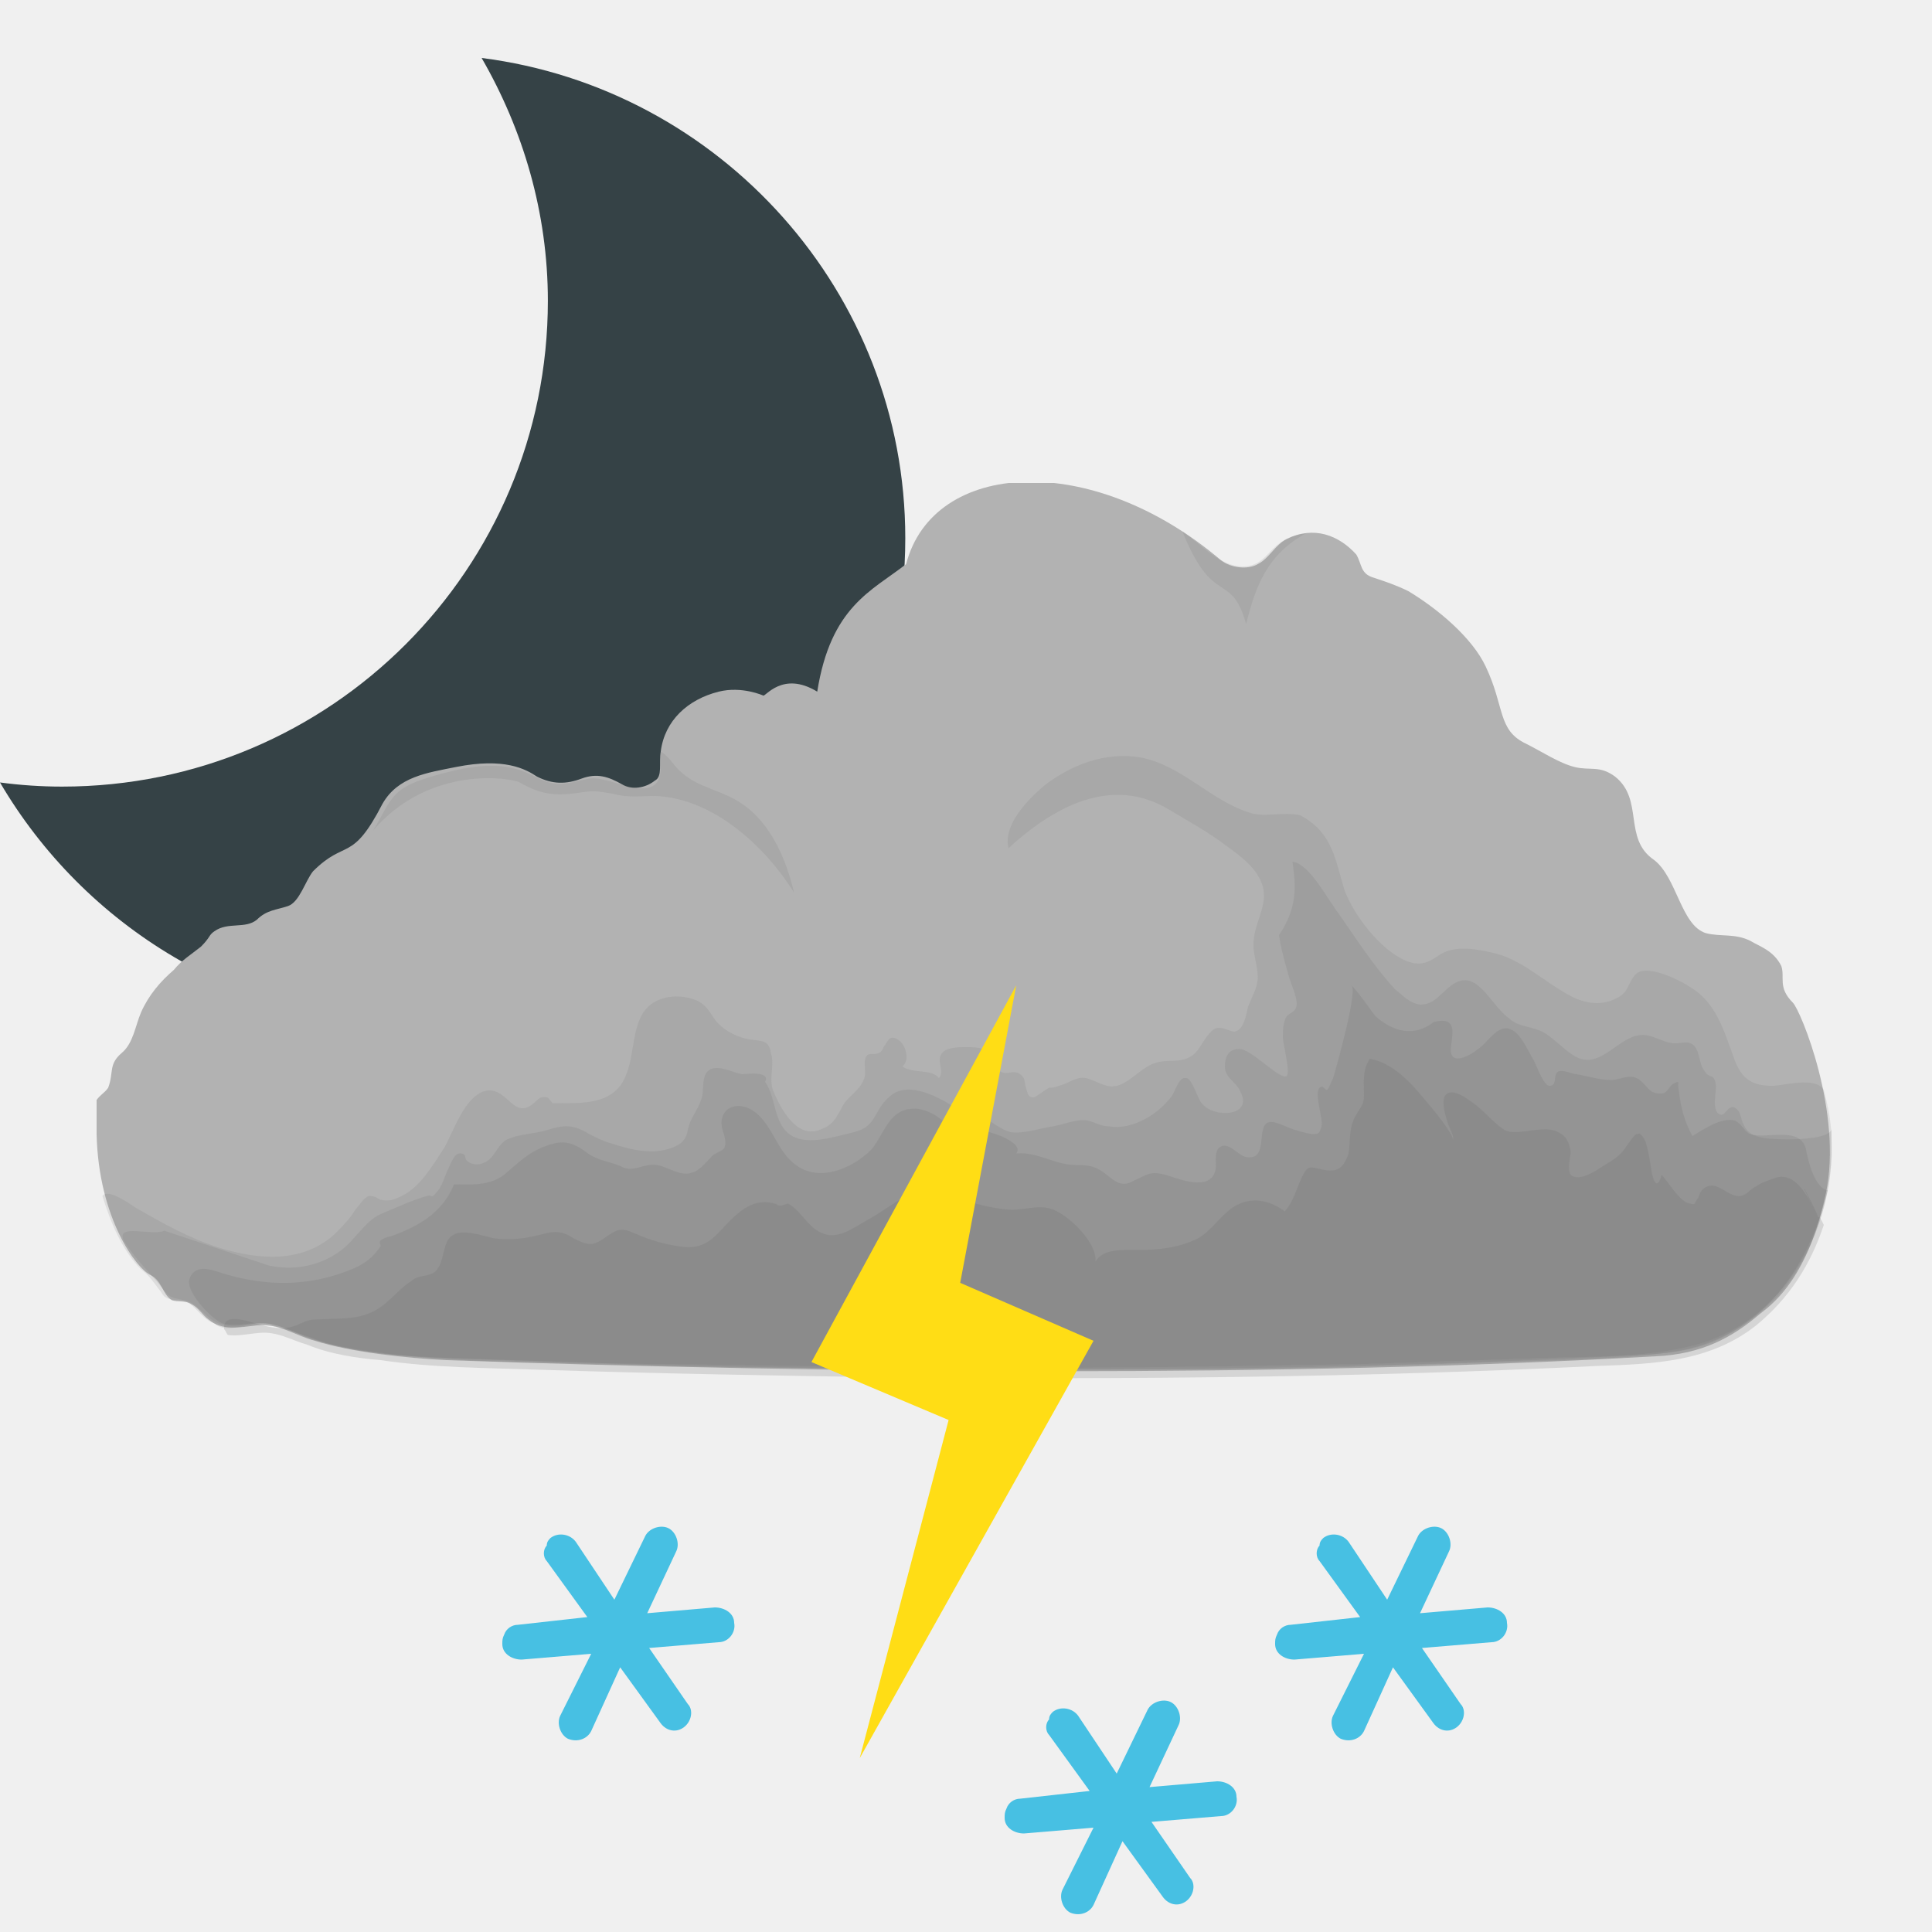
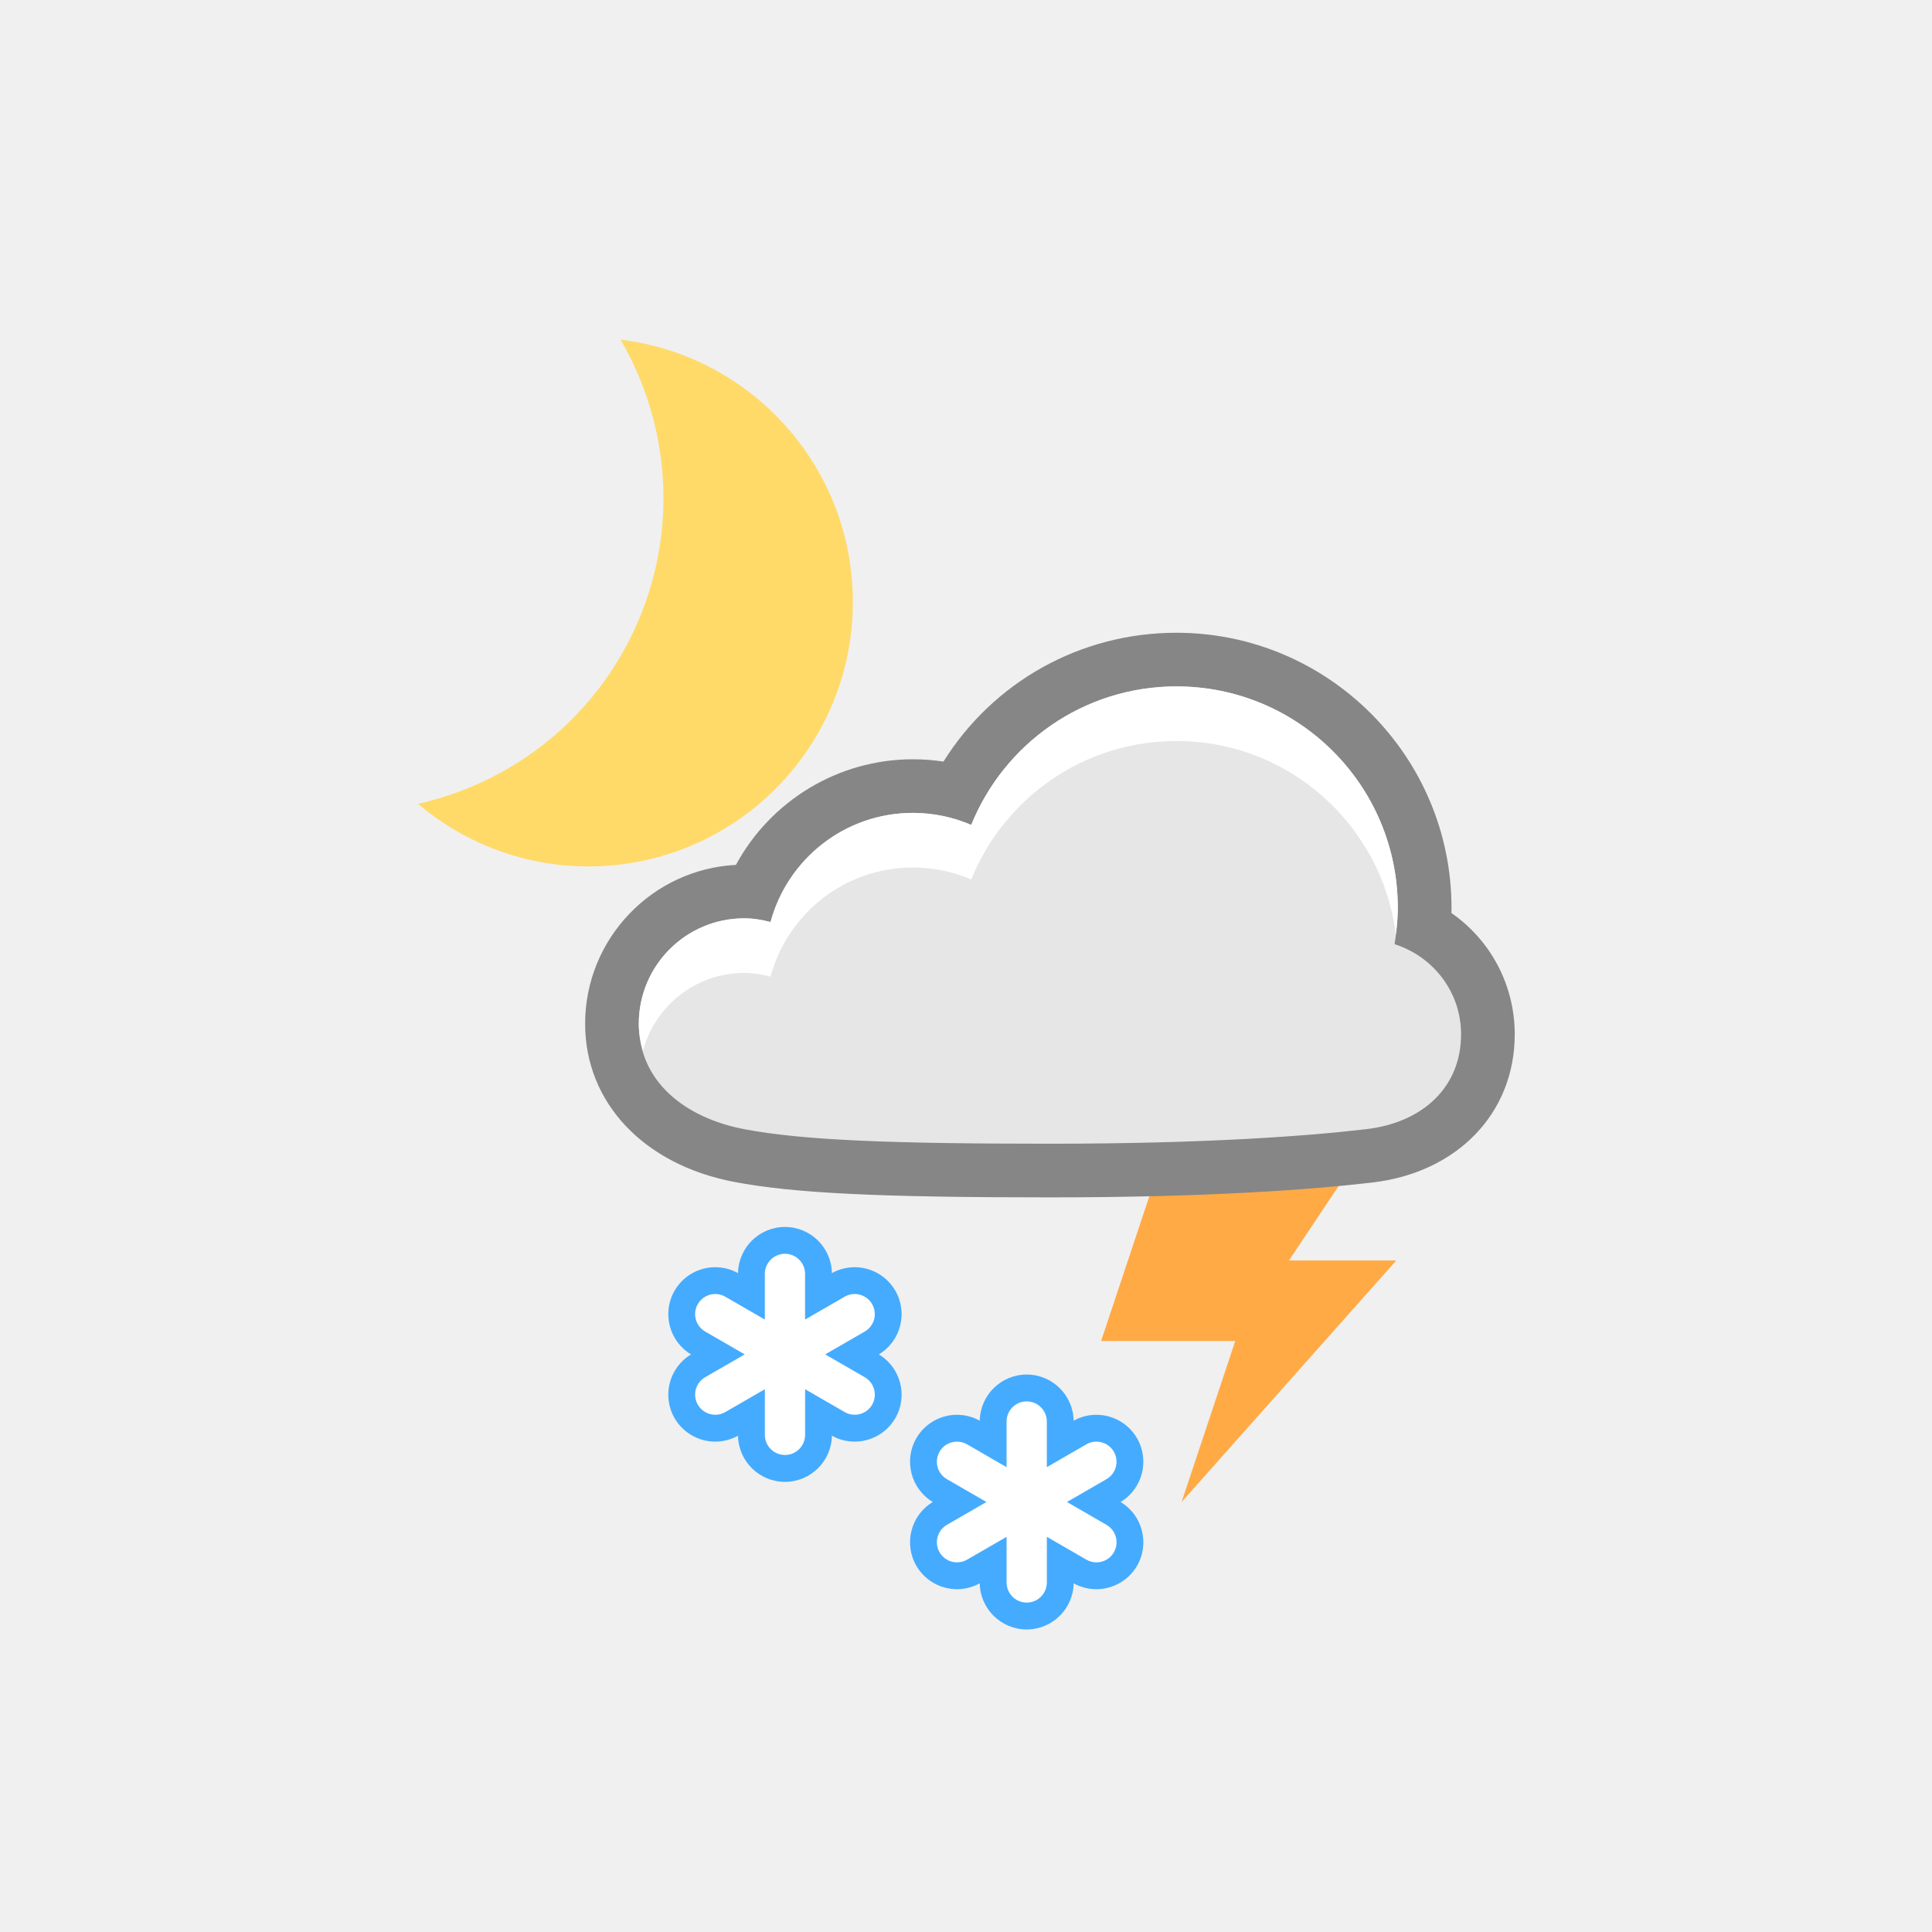
- <svg xmlns="http://www.w3.org/2000/svg" xmlns:xlink="http://www.w3.org/1999/xlink" viewBox="0 0 100 100">
-   <style>.moon-primitive{fill:#354246}.cloud3-primitive{color:#696969;fill:#b2b2b2}.snowflake-primitive{fill:#47c0e3}.lightning-primitive{fill:#ffdd15}</style>
-   <symbol id="moon">
-     <path d="M34.9 0c3 5.2 4.8 11.2 4.8 17.6C39.7 37 24 52.8 4.5 52.8c-1.5 0-3-.1-4.5-.3C6.1 62.9 17.4 70 30.4 70c19.4 0 35.2-15.7 35.2-35.2C65.6 17 52.2 2.2 34.9 0z" />
-   </symbol>
-   <symbol id="cloud">
-     <path d="M87.8 26.9c-.8-.8-.4-1.3-.6-1.9-.4-.8-1.1-1-1.6-1.3-.8-.4-1.5-.2-2.3-.4-1.3-.4-1.5-2.9-2.7-3.8-1.6-1.1-.5-3.1-2-4.3-.8-.6-1.3-.3-2.1-.5s-1.7-.8-2.5-1.2c-1.5-.7-1.1-1.9-2.1-4-.7-1.5-2.5-3-4-3.9-.6-.3-1.2-.5-1.8-.7-.7-.2-.6-.7-.9-1.2-.9-1-2.2-1.5-3.6-.8-.6.3-.9 1-1.5 1.3-.5.3-1.4.2-1.9-.2-6.7-5.7-14.9-5.2-16.3.2-1.8 1.4-3.9 2.2-4.6 6.6-1.8-1.1-2.7.3-2.8.2 0 0-1.1-.5-2.3-.2-1.6.4-2.8 1.5-3 3.1-.1.6.1 1.3-.3 1.5-.5.4-1.2.5-1.7.2-.7-.4-1.3-.6-2.1-.3s-1.5.3-2.3-.1c-.6-.4-1.7-1-4.2-.5-1.5.3-3 .5-3.8 1.9-1.6 3.1-1.9 1.8-3.6 3.5-.4.5-.7 1.6-1.3 1.8-.6.2-1.1.2-1.6.7-.6.5-1.5.1-2.2.6-.3.2-.2.3-.7.8-.5.4-1 .7-1.4 1.2-.7.6-1.3 1.3-1.7 2.2-.3.7-.4 1.6-1 2.1-.7.6-.4 1-.7 1.8-.2.3-.5.4-.7.8.1.4.1 1 .1 1.6.1 4.4 2.1 7 2.8 7.3.6.3.6 1 1.1 1.3.3.1.7 0 1 .2.4.2.6.6.9.8.7.6 1.6.4 2.5.3 1.2-.1 1.9.5 3 .8 1.9.6 4.8.9 6.8 1 20.1.7 43.4.9 62.6-.2 2.4-.1 4-1 5.4-2.2.8-.6 2.5-2 3.4-6.2s-1.3-9.5-1.7-9.9z" />
-     <g fill="currentColor">
-       <path opacity=".14" d="M89.8 34c0-.9-.2-1.8-.4-2.6-.5-.7-2-.2-2.7-.2-1.7 0-1.8-1.1-2.3-2.4-.4-1.1-.9-2.1-1.9-2.7-.6-.4-2.4-1.3-2.9-.6-.4.5-.3.9-1 1.2-.8.4-1.7.2-2.4-.2-1.3-.7-2.5-1.9-4-2.2-.9-.2-2-.4-2.8.2-.6.4-1 .5-1.7.2-1.3-.6-2.6-2.3-3.1-3.6-.5-1.6-.6-3-2.3-3.9-.9-.2-1.7.1-2.5-.1-2.1-.6-3.6-2.5-5.8-2.9-1.8-.3-3.6.4-5 1.5-.8.7-2.1 2-1.8 3.2 2.3-2.1 5.3-3.8 8.3-2 1 .6 2.1 1.2 3 1.9.7.5 1.5 1.1 1.8 1.9.4 1-.3 1.9-.4 2.9-.1.7.2 1.3.2 2 0 .5-.3 1-.5 1.5-.1.4-.2 1.2-.7 1.3-.2 0-.5-.2-.8-.2-.3 0-.4.2-.6.4-.3.4-.5.9-.9 1.1-.7.4-1.4 0-2.2.5-.7.4-1.3 1.2-2.1 1-.4-.1-.7-.3-1.1-.4-.5-.1-.9.3-1.4.4-.2.1-.4.1-.5.1-.2.1-.7.5-.8.5-.3 0-.3-.2-.4-.5-.1-.3 0-.5-.3-.7-.4-.3-.8.2-1.2-.3-.2-.2-.1-.6-.3-.8-.3-.3-1-.3-1.3-.3-.4 0-1.1 0-1.3.4-.2.4.2.9-.1 1.2-.4-.5-1.3-.2-1.9-.6.4-.3.2-1-.1-1.3-.5-.4-.6-.1-.8.2-.1.1-.1.3-.3.4-.2.1-.4 0-.6.1-.3.3 0 .9-.2 1.3-.2.5-.7.8-1 1.2-.3.5-.5 1.1-1.1 1.3-1.3.7-2.2-1-2.6-2-.2-.6.1-1.3-.1-1.9-.1-.7-.5-.6-1.1-.7-.6-.1-1.2-.4-1.6-.8-.4-.4-.5-.9-1.1-1.2-.9-.4-2.2-.3-2.8.6-.7 1.1-.4 2.7-1.2 3.8-.7.9-1.9.9-3 .9h-.5c-.1-.1-.2-.3-.3-.3-.4-.1-.5.2-.8.4-1 .7-1.3-1.1-2.5-.7-1 .4-1.5 2-2 2.9-.6.9-1.2 2-2.2 2.5-.4.2-.7.3-1.1.2-.2-.1-.3-.2-.6-.2-.3.1-.5.5-.7.7-.3.5-.7.9-1.1 1.3-1.7 1.5-3.9 1.3-5.9.7-1.6-.5-3-1.3-4.4-2.1-.3-.2-1.4-1-1.7-.6.4 1.3 1 2.8 2 3.8.4.3.6.6.9 1 .1.1.2.3.3.4.4.3.8.1 1.2.3.5.3.8.9 1.4 1.1.5.5 1.5.1 2.1 0h.5c.1 0 .3 0 .4.1 1.2.3 2.3.9 3.5 1.1 2.8.6 5.6.6 8.4.7 2.9.1 5.7.2 8.6.2 6.2.1 12.3.2 18.5.2 5.8 0 11.6-.1 17.5-.2l9-.3c2.5-.1 5.3 0 7.8-.6 4.9-1.1 7.6-6.1 7.4-10.7 0-.4 0 .3 0 0z" />
-       <path opacity=".16" d="M89.8 33.4c0 .7-3 .6-3.5.5-.6-.1-.9-.3-1.1-.8-.1-.2-.1-.7-.5-.8-.3 0-.4.4-.6.4-.6-.1-.2-1.3-.3-1.6-.1-.6-.3-.2-.6-.7-.3-.4-.2-1.2-.7-1.4-.2-.1-.5 0-.8 0-.5 0-.9-.3-1.4-.4-1.3-.3-2.2 1.6-3.5 1.2-.6-.2-1.3-1-1.8-1.3-.6-.4-1.4-.3-1.9-.8-1-.7-1.7-2.8-3.1-1.6-.5.4-.8.9-1.5.9-.6-.1-.9-.5-1.3-.8-1.1-1.2-2-2.6-2.9-3.9-.5-.6-1.5-2.6-2.4-2.7.1.9.4 2.2-.7 3.8.1.7.3 1.4.5 2.1.1.4.5 1.2.4 1.6-.1.3-.3.3-.5.5-.2.3-.2.8-.2 1.1 0 .3.4 1.8.2 2-.4.2-1.9-1.5-2.5-1.4-.5 0-.7.4-.7.9 0 .6.6.8.8 1.3.7 1.3-1.4 1.4-2 .6-.2-.2-.5-1.3-.8-1.3-.4-.1-.6.8-.8 1-.7.9-2 1.7-3.2 1.5-.4 0-.7-.2-1.1-.3-.6-.1-1.2.2-1.8.3-.7.1-1.5.4-2.2.3-.7-.2-1.3-.9-2-.9-.1.2-.2.3-.3.3-.2-.1-.3-.3-.3-.5-.9-.6-2.7-1.7-3.7-.7-.8.7-.6 1.5-1.8 1.8-.9.2-2.3.7-3.2.2-1-.6-.8-2-1.4-2.8.3-.6-1-.4-1.2-.4-.5-.1-1-.4-1.5-.3-.7.2-.4 1.1-.6 1.6-.2.6-.6 1-.7 1.6-.1.5-.3.7-.8.9-1 .4-2.2.1-3.1-.2-.4-.1-.8-.3-1.2-.5-.8-.5-1.3-.5-2.2-.2-.7.2-1.5.2-2.1.5-.5.3-.6 1-1.2 1.2-.2.1-.6.1-.8-.1-.2-.1 0-.4-.4-.4-.3 0-.5.6-.6.8-.2.4-.3.9-.6 1.2-.3.4-.2.1-.5.2-.7.2-1.6.6-2.3.9-.8.3-1.3 1.2-2 1.8-1.1.9-2.5 1.2-3.9.9l-5.4-1.8c-.6.3-2.5-.4-2.1.5.6 1 1.4 1.7 2.1 2.6.4.6.9.3 1.5.7.6.4.9 1 1.7 1.1.6.1 1.3-.1 1.9-.1.8 0 1.5.4 2.2.7 1.4.5 3 .7 4.5.9 3.4.4 6.9.4 10.3.5 3.5.1 7.1.2 10.6.2 14.2.2 28.4.1 42.5-.6 1.7-.1 3.5-.1 5.1-.8 1.1-.5 2.1-1.2 3-2.1 1.9-1.9 2.9-4.9 3-7.5v-1.4zm-6.6-2.1z" />
-       <path opacity=".18" d="M88.5 34.6c-.2-1.4-2.1-.6-2.9-.9-.3-.1-.4-.5-.8-.7-.7-.2-1.7.5-2.2.8-.4-.7-.6-1.5-.7-2.3-.1-.5.1-.6-.3-.4-.2.1-.3.5-.6.5-.2 0-.3 0-.5-.1-.3-.2-.5-.6-.8-.7-.4-.2-.9.1-1.3.1-.6 0-1.2-.2-1.8-.3-.2 0-.8-.3-1-.1-.2.2 0 .7-.4.7-.3 0-.7-1.1-.8-1.3-.3-.5-.6-1.2-1-1.5-.8-.6-1.3.5-1.9.9-.5.4-1.5.9-1.4-.1.1-.8.3-1.6-.9-1.3-1 .8-2.1.5-3-.3-.1-.1-1.2-1.7-1.3-1.6.5-.1-.8 4.5-.9 4.8-.1.2-.2.5-.3.6-.1.1-.2-.3-.4-.1-.3.3.2 1.6.1 2-.1.3-.1.4-.4.4-.2 0-.6-.1-.9-.2-.4-.1-.7-.3-1.1-.4-1.2-.3-.2 1.9-1.4 1.8-.5 0-1-.9-1.5-.5-.3.3-.1.9-.2 1.2-.3 1.1-1.9.4-2.6.2-.8-.2-.9 0-1.6.3-.5.3-.8.2-1.3-.2-.6-.5-.9-.6-1.7-.6-1.1 0-2-.7-3.1-.6.5-.6-1.7-1.3-2.1-1.2-.8.1-.9.3-1.5-.3-.5-.5-1.2-.9-1.9-.8-1.1.1-1.4 1.4-2 2.1-1 1-2.7 1.7-3.9.8-1-.7-1.2-2.1-2.2-2.8-.9-.6-1.9-.1-1.6 1 .1.3.2.6.1.9-.1.2-.6.3-.7.5-.3.3-.6.7-1 .8-.6.2-1.2-.3-1.8-.4-.7-.1-1.2.4-1.8.1-.6-.3-1.3-.3-1.9-.8-.7-.5-1.2-.6-2-.3-.9.3-1.5.9-2.2 1.5-.8.6-1.7.5-2.6.5-.6 1.5-1.9 2.2-3.3 2.7-.1 0-.4.1-.5.2-.1.1 0 .2 0 .3-.4.6-.8.9-1.5 1.2-2.2.9-4.4.9-6.7.2-.6-.2-1.4-.5-1.7.3-.2.7 1.2 2.1 1.7 2.3.8.2 1.5-.1 2.3 0 .8.1 1.5.5 2.2.7 2.2.9 5.1 1 7.5 1.1 2.9.1 5.9.2 8.8.3 6 .2 12 .2 18 .3 6 0 12.1 0 18.1-.1 3.1-.1 6.2-.2 9.2-.3 2.9-.1 5.9-.1 8.8-.5 4.6-.6 7.2-4.2 8.2-8.4-.3 0-.8-.5-1.1-2z" />
-       <path opacity=".14" d="M59.5 7.3c.5-2 1.1-3.6 3.1-4.7-.7.1-1.2.3-1.7.8-.4.4-.7.8-1.3.9-1.3.2-2.4-1.1-3.4-1.8 1.6 4 2.5 2 3.3 4.8.5-2-.8-2.8 0 0zm-37.6 8.2c1.2.7 2 .7 3.3.5.6-.1 1 0 1.6.1.7.2 1.4.1 2.1.1 3 .1 5.7 2.6 7.2 5-.4-1.7-1.2-3.6-2.7-4.6-1-.7-2.2-.8-3.1-1.6-.4-.3-.6-.8-1.1-1.1v.8c0 2.2-2.6.4-3.7.6-1 .2-1.6.5-2.6 0-.4-.2-.8-.4-1.2-.5-1.4-.4-3 0-4.4.4-.6.2-1.3.4-1.8.9s-.8 1.3-1.2 1.9c3-3.5 7.3-2.7 7.6-2.5z" />
-       <path opacity=".2" d="M89.1 38c-.4-.8-1.1-2.5-2.3-2-.3.1-.6.2-.9.4-.4.2-.4.4-.8.5-.6.1-1.1-.7-1.7-.5-.3.1-.4.3-.5.6-.2.2-.1.4-.4.3-.5 0-1.2-1.2-1.5-1.5-.2.8-.4.4-.5-.1-.1-.5-.2-1.6-.5-1.9-.2-.2-.1-.1-.3-.1-.2.1-.6.8-.8 1-.3.3-.7.5-1 .7-.3.2-1.2.8-1.6.4-.2-.3 0-.9 0-1.2-.1-.6-.3-.9-.9-1.1-.8-.2-1.9.3-2.5 0-.5-.3-1-.9-1.5-1.3-.3-.2-1.2-1-1.6-.5-.2.3 0 1 .1 1.3 0 .2.4.8.3 1 .1-.2-1.1-1.7-1.3-1.9-.8-1-1.8-2.1-3-2.3-.4.6-.3 1.2-.3 1.9 0 .5-.2.6-.4 1-.4.6-.3 1.4-.4 2-.3.9-.7 1-1.5.8-.5-.1-.6-.2-.9.4-.3.6-.4 1.2-.9 1.8-.8-.6-1.8-.8-2.7-.2-.7.5-1.1 1.2-1.8 1.6-1 .5-2.1.6-3.2.6-.6 0-1.7-.1-2.1.6.1-1-1.4-2.4-2.2-2.7-.8-.3-1.6.1-2.4 0-1-.1-2.1-.4-3-.8-1.7-.7-2.8.6-4.3 1.4-.7.4-1.5 1-2.3.6-.7-.3-1-1.1-1.7-1.5-.1 0-.3.1-.4.1-.2 0-.2-.1-.3-.1-.7-.2-1.3 0-1.9.5-1.1.9-1.4 2-3.1 1.7-.7-.1-1.4-.3-2.1-.6-.7-.3-.9-.4-1.6.1-.7.5-.9.5-1.7.1-.6-.4-1-.4-1.7-.2-.8.2-1.5.3-2.4.2-.5-.1-1.6-.5-2.1-.2-.7.3-.4 1.6-1.1 2-.4.2-.8.1-1.1.4-.5.3-.9.8-1.4 1.2-1.1.9-2.2.7-3.6.8-.5 0-.8.3-1.3.4-.5.1-1 0-1.4-.1-.5-.1-2.1-.8-2 .2.1.1.1.2.2.3.7.1 1.5-.2 2.2-.1.7.1 1.2.4 1.9.6 1.2.5 2.6.7 3.8.8 2.7.4 5.5.4 8.3.5 6.1.2 12.2.3 18.4.4 12.1.1 24.2 0 36.3-.6 2.9-.1 5.8-.2 8.2-2.1 1.7-1.4 2.8-3.1 3.5-5.2-.2-.4-.2-.4-.3-.4-1.7-3.4.1 0 0 0z" />
+ <svg xmlns="http://www.w3.org/2000/svg" version="1.1" id="Layer_1" x="0px" y="0px" width="72px" height="72px" viewBox="0 0 72 72" enable-background="new 0 0 72 72" xml:space="preserve">
+   <g>
+     <polygon fill="#FFAA45" points="43.035,43.975 41.035,49.975 46.035,49.975 44.035,55.975 52.035,46.975 48.035,46.975    50.035,43.975  " />
+     <path fill="#868686" d="M43.842,23.581c-3.586,0-6.83,1.837-8.681,4.801c-0.375-0.057-0.756-0.086-1.141-0.086   c-2.791,0-5.307,1.555-6.594,3.936c-3.126,0.161-5.62,2.755-5.62,5.921c0,2.936,2.18,5.25,5.554,5.893   c2.206,0.421,5.395,0.577,11.768,0.577c6.022,0,9.86-0.302,12.019-0.555c3.172-0.372,5.303-2.591,5.303-5.522   c0-1.841-0.904-3.508-2.359-4.52c0.001-0.065,0.002-0.13,0.002-0.194C54.092,28.179,49.494,23.581,43.842,23.581L43.842,23.581z" />
+     <path fill="#45ABFF" d="M38.262,51.225c-0.955,0-1.733,0.769-1.75,1.72c-0.259-0.144-0.552-0.22-0.848-0.22   c-0.624,0-1.205,0.335-1.516,0.875c-0.477,0.827-0.201,1.885,0.614,2.375c-0.815,0.489-1.091,1.548-0.614,2.375   c0.311,0.54,0.892,0.875,1.516,0.875c0.296,0,0.589-0.076,0.848-0.219c0.016,0.951,0.795,1.719,1.75,1.719s1.733-0.769,1.75-1.719   c0.259,0.144,0.551,0.219,0.848,0.219c0.624,0,1.205-0.336,1.516-0.876c0.477-0.826,0.2-1.885-0.615-2.374   c0.815-0.489,1.091-1.548,0.614-2.375c-0.311-0.54-0.892-0.875-1.516-0.875c-0.296,0-0.588,0.076-0.848,0.22   C39.995,51.994,39.217,51.225,38.262,51.225L38.262,51.225z" />
+     <path fill="#45ABFF" d="M29.253,45.725c-0.955,0-1.733,0.769-1.75,1.72c-0.259-0.144-0.552-0.22-0.848-0.22   c-0.624,0-1.205,0.335-1.516,0.875c-0.477,0.827-0.201,1.885,0.614,2.375c-0.815,0.489-1.091,1.548-0.614,2.375   c0.311,0.54,0.892,0.875,1.516,0.875c0.296,0,0.589-0.076,0.848-0.219c0.016,0.951,0.795,1.719,1.75,1.719s1.733-0.769,1.75-1.719   c0.259,0.144,0.551,0.219,0.848,0.219c0.624,0,1.205-0.336,1.516-0.876c0.477-0.826,0.2-1.885-0.615-2.374   c0.815-0.489,1.091-1.548,0.614-2.375c-0.311-0.54-0.892-0.875-1.516-0.875c-0.296,0-0.588,0.076-0.848,0.22   C30.987,46.493,30.208,45.725,29.253,45.725L29.253,45.725z" />
+     <path fill="#E6E6E6" d="M51.971,35.188c0.073-0.443,0.121-0.894,0.121-1.357c0-4.557-3.693-8.25-8.25-8.25   c-3.464,0-6.424,2.137-7.647,5.162c-0.667-0.287-1.402-0.448-2.174-0.448c-2.541,0-4.674,1.726-5.305,4.067   c-0.315-0.082-0.64-0.139-0.981-0.139c-2.17,0-3.929,1.759-3.929,3.929c0,2.17,1.744,3.512,3.929,3.929s5.518,0.542,11.393,0.542   s9.655-0.292,11.786-0.542c2.131-0.25,3.536-1.583,3.536-3.536C54.45,36.963,53.404,35.64,51.971,35.188z" />
+     <g>
+       <path fill="#FFFFFF" d="M27.735,36.258c0.341,0,0.666,0.057,0.981,0.138c0.631-2.342,2.764-4.067,5.305-4.067    c0.773,0,1.507,0.161,2.174,0.448c1.223-3.026,4.183-5.162,7.647-5.162c4.203,0,7.664,3.144,8.177,7.207    c0.042-0.326,0.073-0.654,0.073-0.992c0-4.557-3.693-8.25-8.25-8.25c-3.464,0-6.424,2.137-7.647,5.162    c-0.667-0.287-1.402-0.448-2.174-0.448c-2.541,0-4.674,1.726-5.305,4.067c-0.315-0.082-0.64-0.138-0.981-0.138    c-2.17,0-3.929,1.759-3.929,3.929c0,0.36,0.064,0.689,0.154,1.004C24.416,37.489,25.924,36.258,27.735,36.258z" />
    </g>
-   </symbol>
-   <symbol id="snowflake">
-     <path d="M4.6 10.6l1.5-3.3 2.1 2.9c.3.4.8.5 1.2.2.4-.3.5-.9.2-1.2l-2-2.9 3.6-.3c.5 0 .9-.5.8-1 0-.5-.5-.8-1-.8l-3.5.3L9 1.3c.2-.4 0-1-.4-1.2s-1 0-1.2.4L5.8 3.8l-2-3C3.5.4 2.9.3 2.5.6c-.1.1-.2.2-.2.4-.2.2-.2.6 0 .8l2.1 2.9-3.6.4c-.3 0-.6.2-.7.5-.1.2-.1.3-.1.5 0 .5.5.8 1 .8l3.6-.3L3 9.8c-.2.4 0 1 .4 1.2.5.2 1 0 1.2-.4z" />
-   </symbol>
-   <symbol id="lightning">
-     <path d="M14.6 18.4l-6.9-3L10.6 0 0 19.5l7.1 3L2.5 40z" />
-   </symbol>
-   <use xlink:href="#moon" class="moon-primitive" width="100" height="100" transform="translate(0 3) scale(.71429)" />
-   <use xlink:href="#cloud" class="cloud3-primitive" width="100" height="100" transform="translate(5 25)" />
-   <use xlink:href="#snowflake" class="snowflake-primitive" width="100" height="100" transform="translate(26 79)" />
-   <use xlink:href="#lightning" class="lightning-primitive" width="100" height="100" transform="translate(42 51)" />
-   <use xlink:href="#snowflake" class="snowflake-primitive" width="100" height="100" transform="translate(52 88)" />
-   <use xlink:href="#snowflake" class="snowflake-primitive" width="100" height="100" transform="translate(66 79)" />
+     <path fill="#FFFFFF" d="M41.235,56.826l-1.473-0.851l1.473-0.851c0.359-0.207,0.481-0.666,0.274-1.024s-0.666-0.481-1.024-0.274   l-1.473,0.851v-1.701c0-0.414-0.336-0.75-0.75-0.75s-0.75,0.336-0.75,0.75v1.701l-1.473-0.851   c-0.358-0.207-0.817-0.084-1.024,0.274s-0.084,0.817,0.274,1.024l1.473,0.851l-1.473,0.851c-0.359,0.207-0.481,0.666-0.274,1.024   c0.139,0.241,0.391,0.375,0.65,0.375c0.127,0,0.256-0.032,0.375-0.101l1.473-0.851v1.701c0,0.414,0.336,0.75,0.75,0.75   s0.75-0.336,0.75-0.75v-1.701l1.473,0.851c0.118,0.068,0.247,0.101,0.375,0.101c0.259,0,0.511-0.134,0.65-0.375   C41.717,57.491,41.594,57.033,41.235,56.826z" />
+     <path fill="#FFFFFF" d="M32.226,51.325l-1.473-0.851l1.473-0.851c0.359-0.207,0.481-0.666,0.274-1.024s-0.666-0.481-1.024-0.274   l-1.473,0.851v-1.701c0-0.414-0.336-0.75-0.75-0.75s-0.75,0.336-0.75,0.75v1.701l-1.473-0.851   c-0.358-0.207-0.817-0.084-1.024,0.274s-0.084,0.817,0.274,1.024l1.473,0.851l-1.473,0.851c-0.359,0.207-0.481,0.666-0.274,1.024   c0.139,0.241,0.391,0.375,0.65,0.375c0.127,0,0.256-0.032,0.375-0.101l1.473-0.851v1.701c0,0.414,0.336,0.75,0.75,0.75   s0.75-0.336,0.75-0.75v-1.701l1.473,0.851c0.118,0.068,0.247,0.101,0.375,0.101c0.259,0,0.511-0.134,0.65-0.375   C32.708,51.991,32.585,51.532,32.226,51.325z" />
+   </g>
+   <g>
+     <path fill="#FFDA69" d="M31.775,22.83c0.209-5.167-3.602-9.558-8.647-10.172c1.854,3.189,2.183,7.198,0.517,10.801   c-1.59,3.438-4.639,5.727-8.069,6.498c1.616,1.366,3.676,2.232,5.954,2.324C26.969,32.5,31.556,28.269,31.775,22.83z" />
+   </g>
</svg>
